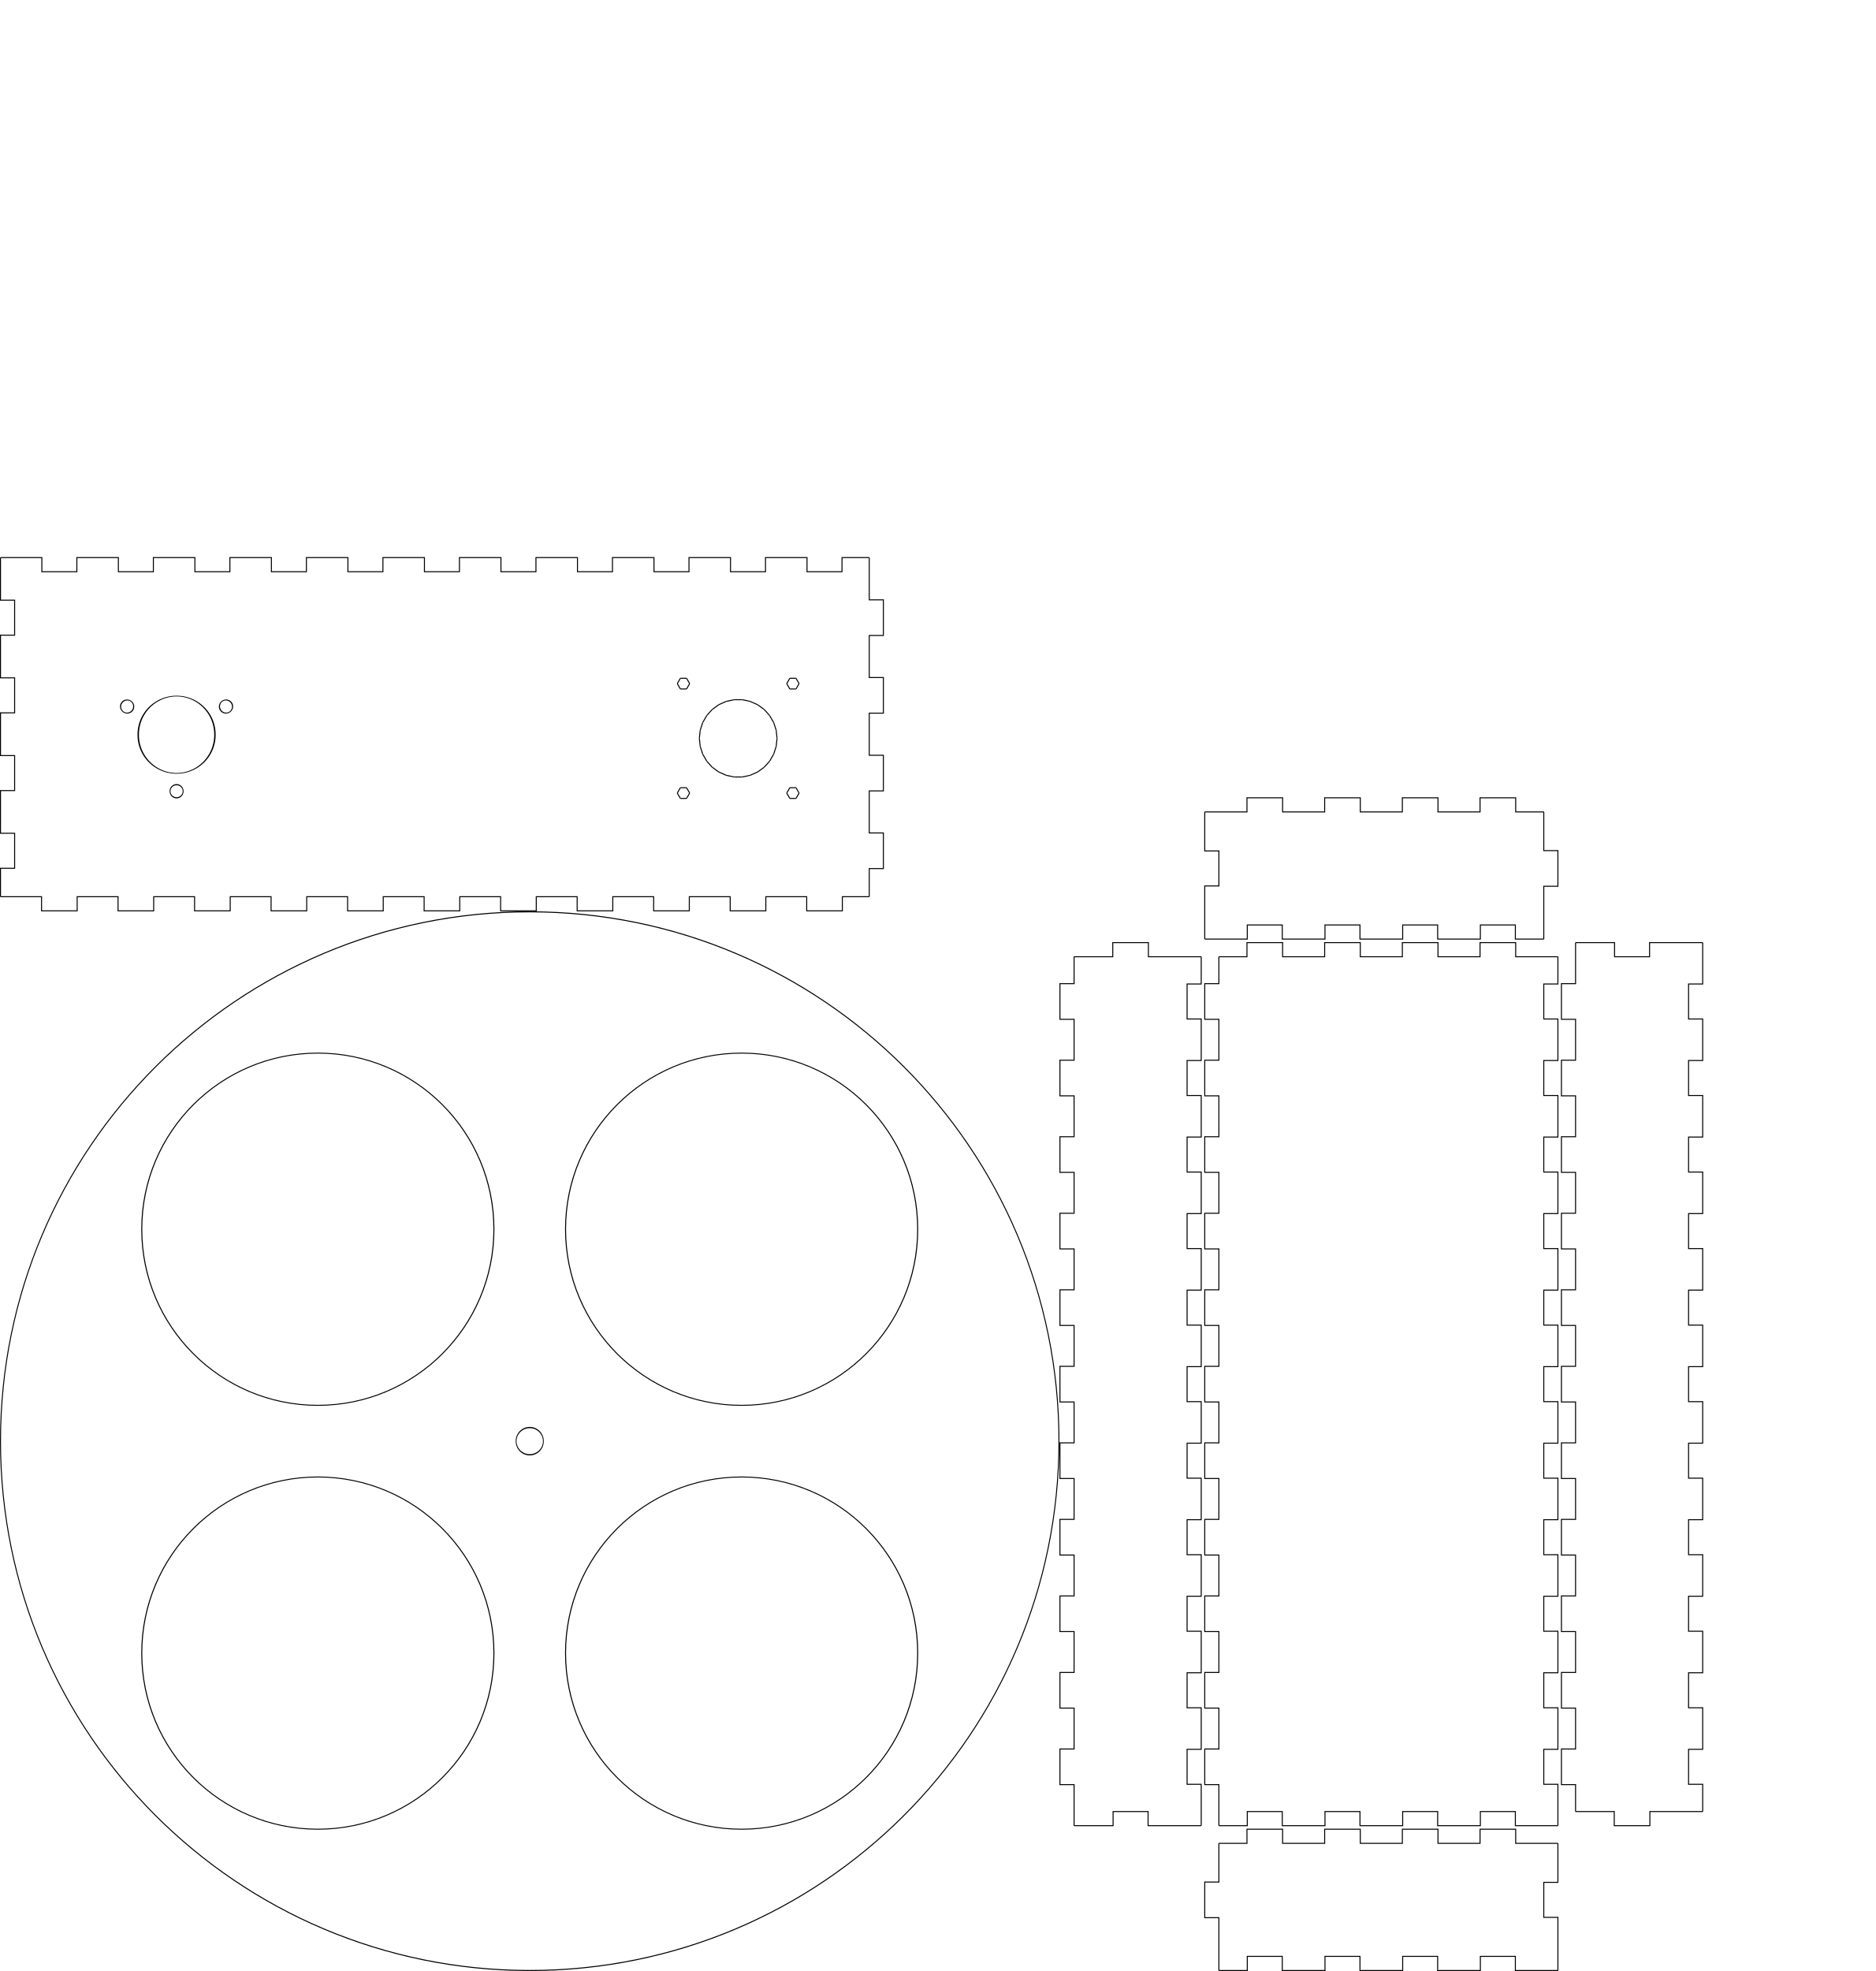
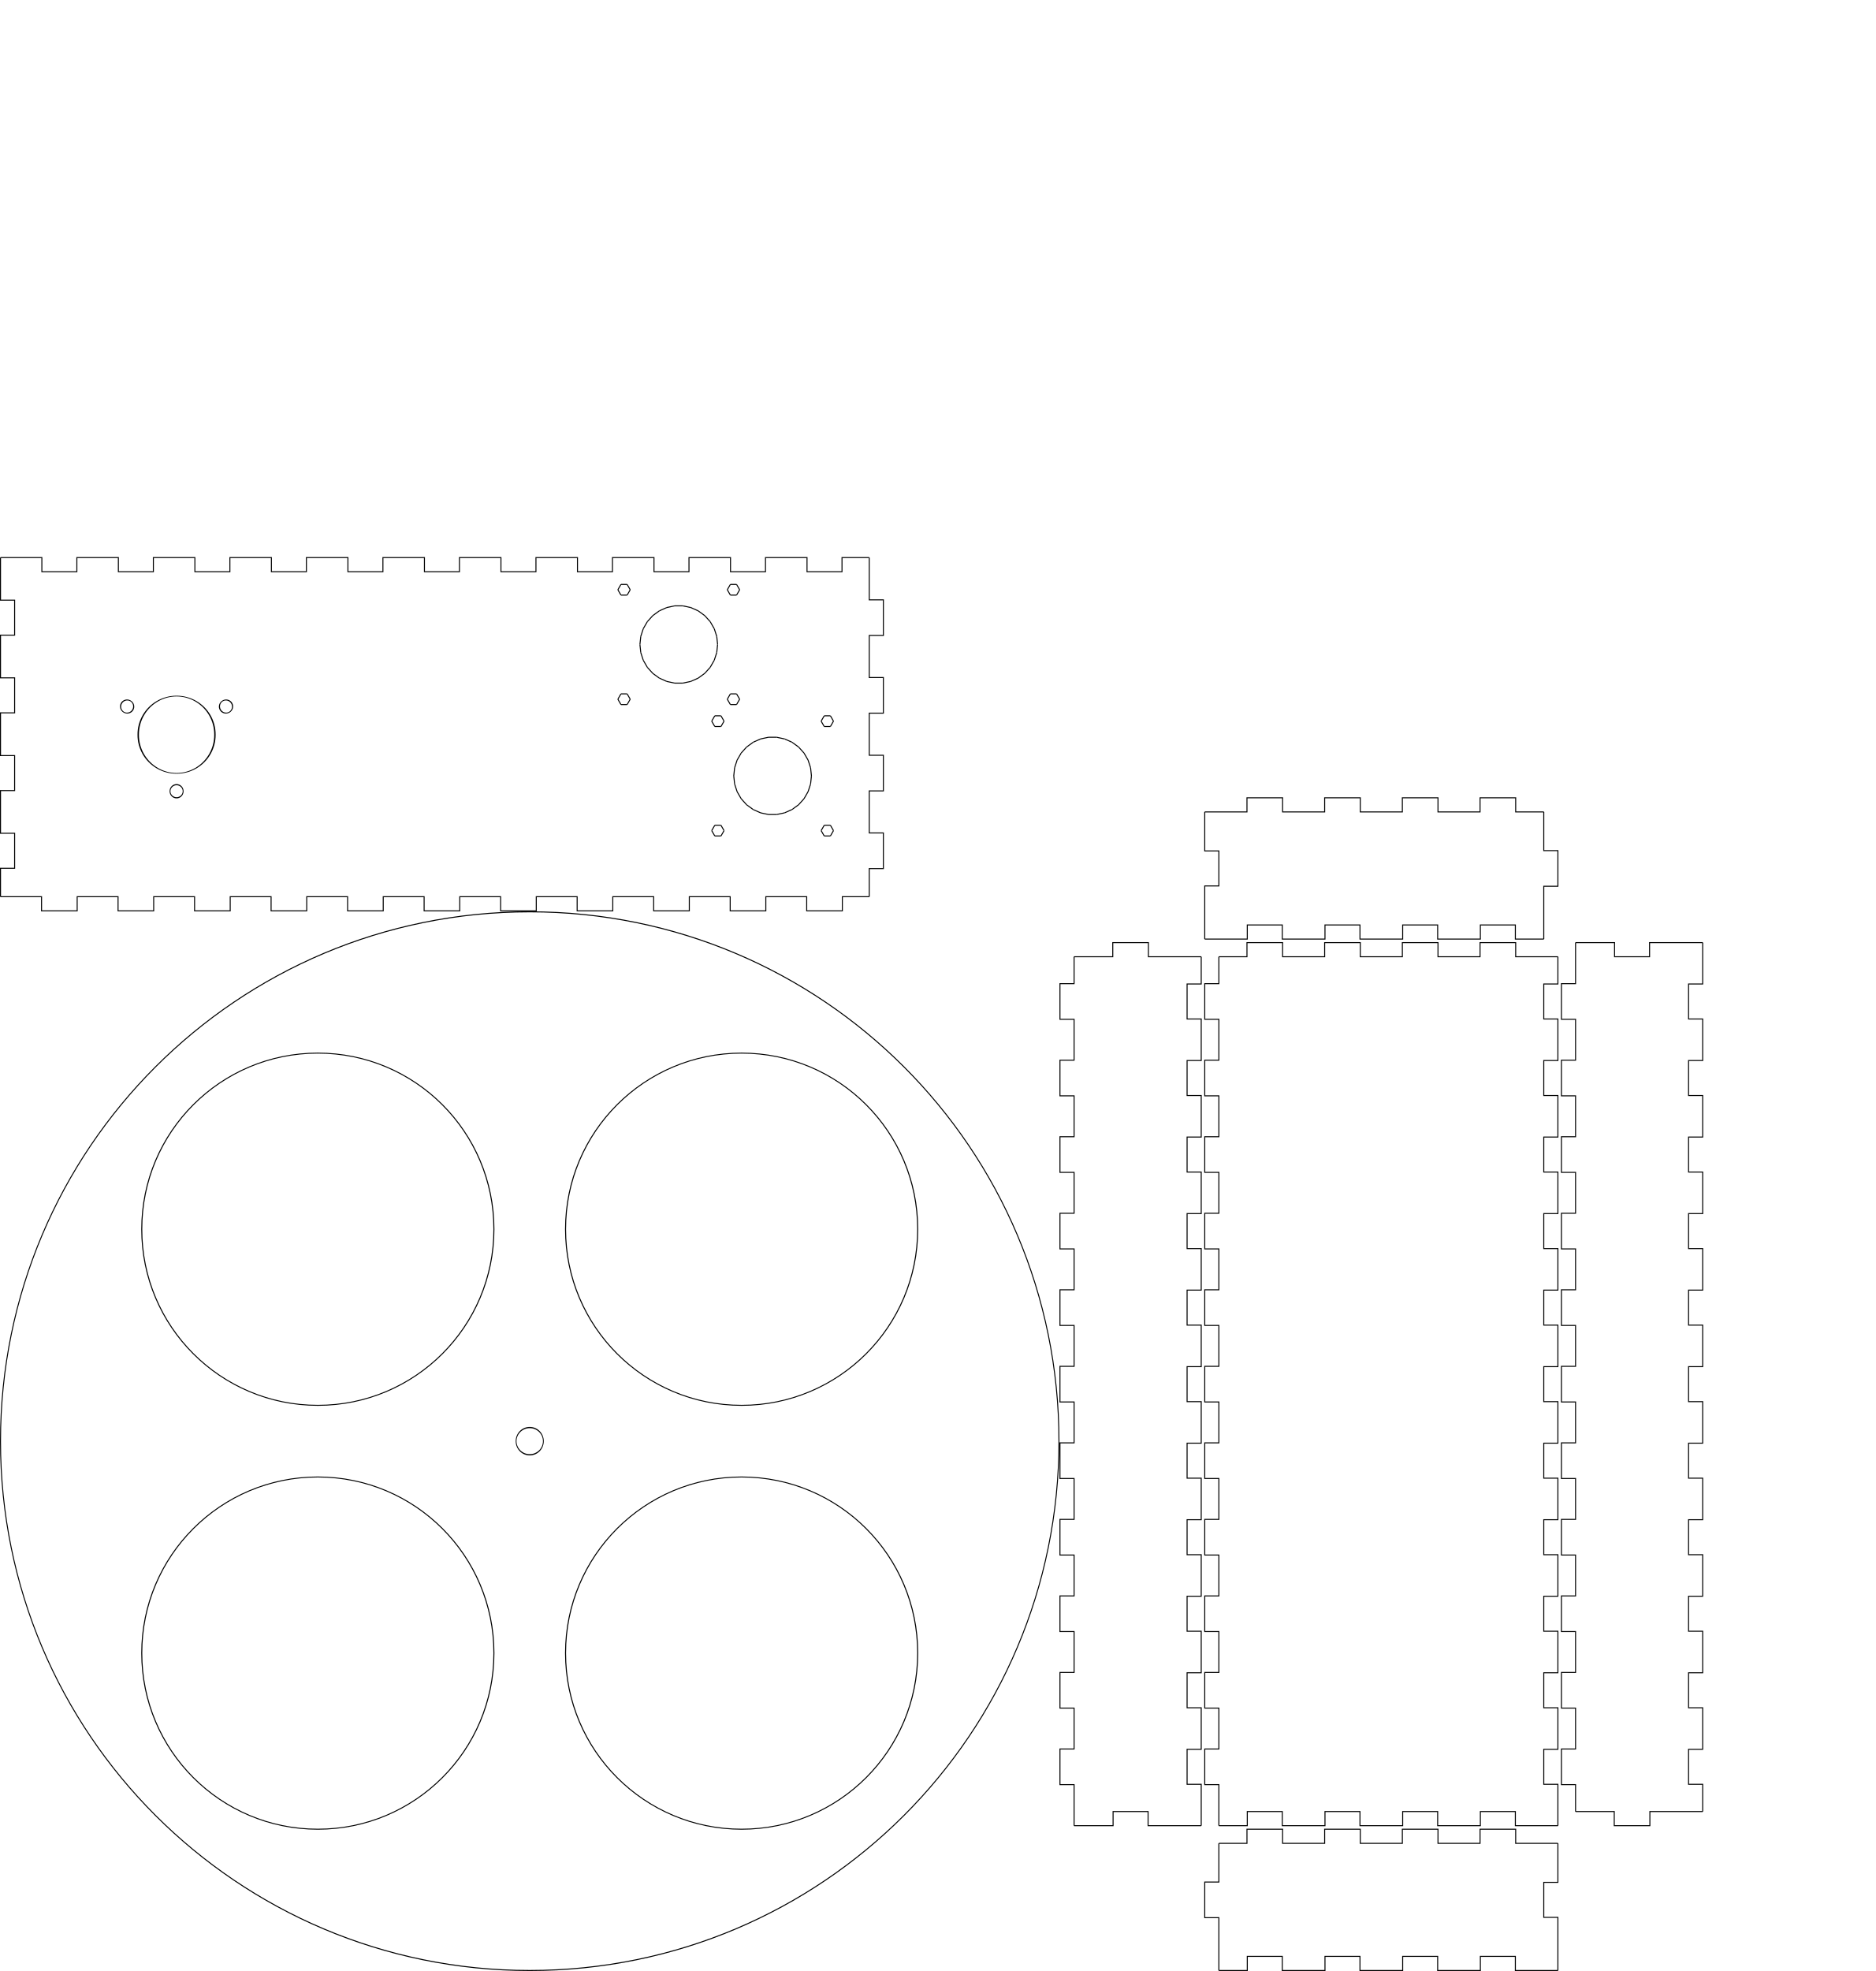
<svg xmlns="http://www.w3.org/2000/svg" xmlns:xlink="http://www.w3.org/1999/xlink" version="1.1" id="svg2" height="1977.165" width="1881.496">
  <defs id="defs4">
    <pattern y="0" x="0" width="8" patternUnits="userSpaceOnUse" id="Hatch" height="8">
      <path id="path3477" stroke-width="0.25" stroke="#000000" linecap="square" d="M8 4 l-4,4" />
      <path id="path3479" stroke-width="0.25" stroke="#000000" linecap="square" d="M6 2 l-4,4" />
      <path id="path3481" stroke-width="0.25" stroke="#000000" linecap="square" d="M4 0 l-4,4" />
    </pattern>
    <marker style="overflow:visible" refY="0.0" refX="0.0" orient="auto" id="DistanceX">
      <path id="path3474" style="stroke:#000000; stroke-width:0.5" d="M 3,-3 L -3,3 M 0,-5 L  0,5" />
    </marker>
  </defs>
  <g id="layer1" transform="translate(0,924.8044)">
    <g id="g3198">
      <path transform="matrix(0.6647934,0,0,0.6232437,166.9806,-167.5411)" d="m 1133.858,1445.669 c 0,156.553 -118.979,283.465 -265.748,283.465 -146.769,0 -265.748,-126.912 -265.748,-283.465 0,-156.553 118.979,-283.465 265.748,-283.465 146.769,0 265.748,126.911 265.748,283.465 z" id="path2983" style="fill:none;stroke:#000000;stroke-width:1.547;stroke-miterlimit:4;stroke-opacity:1;stroke-dasharray:none" />
      <use height="1977.165" width="1881.496" transform="translate(1.30473e-7,-425.1968)" id="use2985" xlink:href="#path2983" y="0" x="0" />
      <use height="1977.165" width="1881.496" transform="translate(-425.1968,2.2405252e-7)" id="use2987" xlink:href="#use2985" y="0" x="0" />
      <use height="1977.165" width="1881.496" transform="translate(-5.2417377e-7,425.1968)" id="use2989" xlink:href="#use2987" y="0" x="0" />
      <path transform="matrix(1.427233,0,0,1.498595,-404.0723,-1008.41)" d="m 1027.559,1020.472 c 0,195.691 -166.571,354.331 -372.047,354.331 -205.476,0 -372.047,-158.639 -372.047,-354.331 0,-195.691 166.571,-354.331 372.047,-354.331 205.476,0 372.047,158.639 372.047,354.331 z" id="path2991" style="fill:none;stroke:#000000;stroke-width:0.681;stroke-miterlimit:4;stroke-opacity:1;stroke-dasharray:none" />
      <path transform="matrix(0.2573,0,0,0.38595,444.8852,222.7412)" d="m 389.764,772.441 c 0,19.569 -23.796,35.433 -53.15,35.433 -29.354,0 -53.15,-15.864 -53.15,-35.433 0,-19.569 23.796,-35.433 53.15,-35.433 29.354,0 53.15,15.864 53.15,35.433 z" id="path3012" style="fill:none;stroke:#000000;stroke-width:3.16;stroke-miterlimit:4;stroke-opacity:1;stroke-dasharray:none" />
    </g>
    <g id="g3375">
      <path d="m 1580.815,892.412 0,-27.006 -14.173,0 0,-35.752 14.173,0 0,-41.02 -14.173,0 0,-35.752 14.173,0 0,-41.02 -14.173,0 0,-35.752 14.173,0 0,-41.02 -14.173,0 0,-35.752 14.173,0 0,-41.02 -14.173,0 0,-35.752 14.173,0 0,-41.02 -14.173,0 0,-35.752 14.173,0 0,-41.02 -14.173,0 0,-35.752 14.173,0 0,-41.02 -14.173,0 0,-35.752 14.173,0 0,-41.02 -14.173,0 0,-35.752 14.173,0 0,-41.02 -14.173,0 0,-35.752 14.173,0 0,-41.02 -14.173,0 0,-35.752 14.173,0 0,-41.179" style="fill:none;stroke:#000000" id="path3219" />
      <path d="m 1580.815,20.759 39.136,0 0,14.173 35.114,0 0,-14.173 53.309,0" style="fill:none;stroke:#000000" id="path3221" />
      <path d="m 1708.374,20.759 0,41.498 -14.173,0 0,35.114 14.173,0 0,41.657 -14.173,0 0,35.114 14.173,0 0,41.657 -14.173,0 0,35.114 14.173,0 0,41.657 -14.173,0 0,35.114 14.173,0 0,41.657 -14.173,0 0,35.114 14.173,0 0,41.657 -14.173,0 0,35.114 14.173,0 0,41.657 -14.173,0 0,35.114 14.173,0 0,41.657 -14.173,0 0,35.114 14.173,0 0,41.657 -14.173,0 0,35.114 14.173,0 0,41.657 -14.173,0 0,35.114 14.173,0 0,41.657 -14.173,0 0,35.114 14.173,0 0,27.325" style="fill:none;stroke:#000000" id="path3223" />
      <path d="m 1708.374,892.412 -52.99,0 0,14.173 -35.752,0 0,-14.173 -38.817,0" style="fill:none;stroke:#000000" id="path3225" />
    </g>
    <g id="g3381">
      <path d="m 1222.941,1051.861 0,-52.99 -14.173,0 0,-35.752 14.173,0 0,-38.817" style="fill:none;stroke:#000000" id="path3227" />
      <path d="m 1222.941,924.302 28.187,0 0,-14.173 35.752,0 0,14.173 42.201,0 0,-14.173 35.752,0 0,14.173 42.201,0 0,-14.173 35.752,0 0,14.173 42.201,0 0,-14.173 35.752,0 0,14.173 42.36,0" style="fill:none;stroke:#000000" id="path3229" />
      <path d="m 1563.098,924.302 0,39.136 -14.173,0 0,35.114 14.173,0 0,53.309" style="fill:none;stroke:#000000" id="path3231" />
      <path d="m 1563.098,1051.861 -42.679,0 0,-14.173 -35.114,0 0,14.173 -42.839,0 0,-14.173 -35.114,0 0,14.173 -42.839,0 0,-14.173 -35.114,0 0,14.173 -42.839,0 0,-14.173 -35.114,0 0,14.173 -28.506,0" style="fill:none;stroke:#000000" id="path3233" />
    </g>
    <g id="g3387">
      <path d="m 1222.941,906.585 0,-41.179 -14.173,0 0,-35.752 14.173,0 0,-41.02 -14.173,0 0,-35.752 14.173,0 0,-41.02 -14.173,0 0,-35.752 14.173,0 0,-41.02 -14.173,0 0,-35.752 14.173,0 0,-41.02 -14.173,0 0,-35.752 14.173,0 0,-41.02 -14.173,0 0,-35.752 14.173,0 0,-41.02 -14.173,0 0,-35.752 14.173,0 0,-41.02 -14.173,0 0,-35.752 14.173,0 0,-41.02 -14.173,0 0,-35.752 14.173,0 0,-41.02 -14.173,0 0,-35.752 14.173,0 0,-41.02 -14.173,0 0,-35.752 14.173,0 0,-27.006" style="fill:none;stroke:#000000" id="path3235" />
      <path d="m 1222.941,34.932 28.187,0 0,-14.173 35.752,0 0,14.173 42.201,0 0,-14.173 35.752,0 0,14.173 42.201,0 0,-14.173 35.752,0 0,14.173 42.201,0 0,-14.173 35.752,0 0,14.173 42.36,0" style="fill:none;stroke:#000000" id="path3237" />
      <path d="m 1563.098,34.932 0,27.325 -14.173,0 0,35.114 14.173,0 0,41.657 -14.173,0 0,35.114 14.173,0 0,41.657 -14.173,0 0,35.114 14.173,0 0,41.657 -14.173,0 0,35.114 14.173,0 0,41.657 -14.173,0 0,35.114 14.173,0 0,41.657 -14.173,0 0,35.114 14.173,0 0,41.657 -14.173,0 0,35.114 14.173,0 0,41.657 -14.173,0 0,35.114 14.173,0 0,41.657 -14.173,0 0,35.114 14.173,0 0,41.657 -14.173,0 0,35.114 14.173,0 0,41.657 -14.173,0 0,35.114 14.173,0 0,41.498" style="fill:none;stroke:#000000" id="path3239" />
      <path d="m 1563.098,906.585 -42.679,0 0,-14.173 -35.114,0 0,14.173 -42.839,0 0,-14.173 -35.114,0 0,14.173 -42.839,0 0,-14.173 -35.114,0 0,14.173 -42.839,0 0,-14.173 -35.114,0 0,14.173 -28.506,0" style="fill:none;stroke:#000000" id="path3241" />
    </g>
    <g id="g3363">
      <path d="m 1208.768,17.215 0,-53.309 14.173,0 0,-35.114 -14.173,0 0,-39.136" style="fill:none;stroke:#000000" id="path3243" />
      <path d="m 1208.768,-110.344 42.36,0 0,-14.173 35.752,0 0,14.173 42.201,0 0,-14.173 35.752,0 0,14.173 42.201,0 0,-14.173 35.752,0 0,14.173 42.201,0 0,-14.173 35.752,0 0,14.173 28.187,0" style="fill:none;stroke:#000000" id="path3245" />
      <path d="m 1548.925,-110.344 0,38.817 14.173,0 0,35.752 -14.173,0 0,52.99" style="fill:none;stroke:#000000" id="path3247" />
      <path d="m 1548.925,17.215 -28.506,0 0,-14.173 -35.114,0 0,14.173 -42.839,0 0,-14.173 -35.114,0 0,14.173 -42.839,0 0,-14.173 -35.114,0 0,14.173 -42.839,0 0,-14.173 -35.114,0 0,14.173 -42.679,0" style="fill:none;stroke:#000000" id="path3249" />
    </g>
    <g id="g3357" transform="matrix(0,1,-1,0,-127.5604,-1574.23)">
      <path d="m 1208.768,-128.06 0,-41.498 14.173,0 0,-35.114 -14.173,0 0,-41.657 14.173,0 0,-35.114 -14.173,0 0,-41.657 14.173,0 0,-35.114 -14.173,0 0,-41.657 14.173,0 0,-35.114 -14.173,0 0,-41.657 14.173,0 0,-35.114 -14.173,0 0,-41.657 14.173,0 0,-35.114 -14.173,0 0,-41.657 14.173,0 0,-35.114 -14.173,0 0,-41.657 14.173,0 0,-35.114 -14.173,0 0,-41.657 14.173,0 0,-35.114 -14.173,0 0,-41.657 14.173,0 0,-35.114 -14.173,0 0,-41.657 14.173,0 0,-35.114 -14.173,0 0,-27.325" style="fill:none;stroke:#000000" id="path3251" />
      <path d="m 1208.768,-999.714 42.36,0 0,-14.173 35.752,0 0,14.173 42.201,0 0,-14.173 35.752,0 0,14.173 42.201,0 0,-14.173 35.752,0 0,14.173 42.201,0 0,-14.173 35.752,0 0,14.173 28.187,0" style="fill:none;stroke:#000000" id="path3253" />
      <path d="m 1548.925,-999.714 0,27.006 14.173,0 0,35.752 -14.173,0 0,41.02 14.173,0 0,35.752 -14.173,0 0,41.02 14.173,0 0,35.752 -14.173,0 0,41.02 14.173,0 0,35.752 -14.173,0 0,41.02 14.173,0 0,35.752 -14.173,0 0,41.02 14.173,0 0,35.752 -14.173,0 0,41.02 14.173,0 0,35.752 -14.173,0 0,41.02 14.173,0 0,35.752 -14.173,0 0,41.02 14.173,0 0,35.752 -14.173,0 0,41.02 14.173,0 0,35.752 -14.173,0 0,41.02 14.173,0 0,35.752 -14.173,0 0,41.179" style="fill:none;stroke:#000000" id="path3255" />
      <path d="m 1548.925,-128.06 -28.506,0 0,-14.173 -35.114,0 0,14.173 -42.839,0 0,-14.173 -35.114,0 0,14.173 -42.839,0 0,-14.173 -35.114,0 0,14.173 -42.839,0 0,-14.173 -35.114,0 0,14.173 -42.679,0" style="fill:none;stroke:#000000" id="path3257" />
    </g>
    <g id="g3369">
      <path d="m 1077.665,906.585 0,-41.179 -14.173,0 0,-35.752 14.173,0 0,-41.02 -14.173,0 0,-35.752 14.173,0 0,-41.02 -14.173,0 0,-35.752 14.173,0 0,-41.02 -14.173,0 0,-35.752 14.173,0 0,-41.02 -14.173,0 0,-35.752 14.173,0 0,-41.02 -14.173,0 0,-35.752 14.173,0 0,-41.02 -14.173,0 0,-35.752 14.173,0 0,-41.02 -14.173,0 0,-35.752 14.173,0 0,-41.02 -14.173,0 0,-35.752 14.173,0 0,-41.02 -14.173,0 0,-35.752 14.173,0 0,-41.02 -14.173,0 0,-35.752 14.173,0 0,-27.006" style="fill:none;stroke:#000000" id="path3259" />
      <path d="m 1077.665,34.932 38.817,0 0,-14.173 35.752,0 0,14.173 52.99,0" style="fill:none;stroke:#000000" id="path3261" />
      <path d="m 1205.224,34.932 0,27.325 -14.173,0 0,35.114 14.173,0 0,41.657 -14.173,0 0,35.114 14.173,0 0,41.657 -14.173,0 0,35.114 14.173,0 0,41.657 -14.173,0 0,35.114 14.173,0 0,41.657 -14.173,0 0,35.114 14.173,0 0,41.657 -14.173,0 0,35.114 14.173,0 0,41.657 -14.173,0 0,35.114 14.173,0 0,41.657 -14.173,0 0,35.114 14.173,0 0,41.657 -14.173,0 0,35.114 14.173,0 0,41.657 -14.173,0 0,35.114 14.173,0 0,41.657 -14.173,0 0,35.114 14.173,0 0,41.498" style="fill:none;stroke:#000000" id="path3263" />
      <path d="m 1205.224,906.585 -53.309,0 0,-14.173 -35.114,0 0,14.173 -39.136,0" style="fill:none;stroke:#000000" id="path3265" />
    </g>
    <g id="g3441">
      <g id="g3435">
        <path style="fill:none;stroke:#000000;stroke-width:0.648;stroke-miterlimit:4;stroke-opacity:1;stroke-dasharray:none" id="path3393" d="m 460.63,311.811 a 17.717,35.433 0 1 1 -35.433,0 17.717,35.433 0 1 1 35.433,0 z" transform="matrix(2.1719,0,0,1.08595,-784.7982,-526.4077)" />
        <path style="fill:none;stroke:#000000;stroke-width:9.274;stroke-miterlimit:4;stroke-opacity:1;stroke-dasharray:none" id="path3395" d="m 318.898,400.394 a 70.866,53.15 0 1 1 -141.732,0 70.866,53.15 0 1 1 141.732,0 z" transform="matrix(0.092975,0,0,0.1239667,154.1046,-180.7392)" />
        <path transform="matrix(-0.0464875,-0.08051871,0.1073583,-0.06198334,195.3003,-171.2726)" d="m 318.898,400.394 a 70.866,53.15 0 1 1 -141.732,0 70.866,53.15 0 1 1 141.732,0 z" id="path3411" style="fill:none;stroke:#000000;stroke-width:9.274;stroke-miterlimit:4;stroke-opacity:1;stroke-dasharray:none" />
        <path style="fill:none;stroke:#000000;stroke-width:9.274;stroke-miterlimit:4;stroke-opacity:1;stroke-dasharray:none" id="path3425" d="m 318.898,400.394 a 70.866,53.15 0 1 1 -141.732,0 70.866,53.15 0 1 1 141.732,0 z" transform="matrix(0.0464875,-0.08051871,-0.1073583,-0.06198334,159.0154,-171.2726)" />
      </g>
    </g>
-     <g id="g3483" transform="translate(740.6523,-1236.514)">
+     <g id="g3483" transform="translate(681.0236,-1330.665)">
      <path id="path3485" style="fill:none;stroke:#000000" d="m -61.101,1107.262 3.1,-5.372" />
      <path id="path3487" style="fill:none;stroke:#000000" d="m -58,1101.891 6.201,0" />
      <path id="path3489" style="fill:none;stroke:#000000" d="m -51.8,1101.891 3.1,5.372" />
      <path id="path3491" style="fill:none;stroke:#000000" d="m -48.699,1107.262 -3.1,5.372" />
      <path id="path3493" style="fill:none;stroke:#000000" d="m -51.8,1112.634 -6.201,0" />
      <path id="path3495" style="fill:none;stroke:#000000" d="m -58,1112.634 -3.1,-5.372" />
      <path id="path3497" style="fill:none;stroke:#000000" d="m -61.101,997.462 3.1,-5.372" />
      <path id="path3499" style="fill:none;stroke:#000000" d="m -58,992.091 6.201,0" />
      <path id="path3501" style="fill:none;stroke:#000000" d="m -51.8,992.091 3.1,5.372" />
      <path id="path3503" style="fill:none;stroke:#000000" d="m -48.699,997.462 -3.1,5.372" />
      <path id="path3505" style="fill:none;stroke:#000000" d="m -51.8,1002.834 -6.201,0" />
      <path id="path3507" style="fill:none;stroke:#000000" d="m -58,1002.834 -3.1,-5.372" />
      <path id="path3509" style="fill:none;stroke:#000000" d="m -38.969,1052.362 0.85,-8.104" />
      <path id="path3511" style="fill:none;stroke:#000000" d="m -38.119,1044.259 2.519,-7.746" />
      <path id="path3513" style="fill:none;stroke:#000000" d="m -35.6,1036.513 4.071,-7.058" />
      <path id="path3515" style="fill:none;stroke:#000000" d="m -31.528,1029.455 5.453,-6.052" />
      <path id="path3517" style="fill:none;stroke:#000000" d="m -26.075,1023.403 6.591,-4.791" />
      <path id="path3519" style="fill:none;stroke:#000000" d="m -19.485,1018.612 7.441,-3.313" />
      <path id="path3521" style="fill:none;stroke:#000000" d="m -12.044,1015.299 7.969,-1.694" />
      <path id="path3523" style="fill:none;stroke:#000000" d="m -4.075,1013.606 8.15,0" />
      <path id="path3525" style="fill:none;stroke:#000000" d="m 4.075,1013.606 7.969,1.694" />
      <path id="path3527" style="fill:none;stroke:#000000" d="m 12.044,1015.299 7.441,3.313" />
      <path id="path3529" style="fill:none;stroke:#000000" d="m 19.485,1018.612 6.591,4.791" />
      <path id="path3531" style="fill:none;stroke:#000000" d="m 26.075,1023.403 5.453,6.052" />
      <path id="path3533" style="fill:none;stroke:#000000" d="m 31.528,1029.455 4.071,7.058" />
      <path id="path3535" style="fill:none;stroke:#000000" d="m 35.6,1036.513 2.519,7.746" />
      <path id="path3537" style="fill:none;stroke:#000000" d="m 38.119,1044.259 0.85,8.104" />
      <path id="path3539" style="fill:none;stroke:#000000" d="m 38.969,1052.362 -0.85,8.104" />
      <path id="path3541" style="fill:none;stroke:#000000" d="m 38.119,1060.466 -2.519,7.746" />
      <path id="path3543" style="fill:none;stroke:#000000" d="m 35.6,1068.211 -4.071,7.058" />
      <path id="path3545" style="fill:none;stroke:#000000" d="m 31.528,1075.27 -5.453,6.052" />
      <path id="path3547" style="fill:none;stroke:#000000" d="m 26.075,1081.322 -6.591,4.79" />
      <path id="path3549" style="fill:none;stroke:#000000" d="m 19.485,1086.112 -7.441,3.313" />
      <path id="path3551" style="fill:none;stroke:#000000" d="m 12.044,1089.425 -7.969,1.694" />
      <path id="path3553" style="fill:none;stroke:#000000" d="m 4.075,1091.119 -8.15,0" />
      <path id="path3555" style="fill:none;stroke:#000000" d="m -4.075,1091.119 -7.969,-1.694" />
      <path id="path3557" style="fill:none;stroke:#000000" d="m -12.044,1089.425 -7.441,-3.313" />
      <path id="path3559" style="fill:none;stroke:#000000" d="m -19.485,1086.112 -6.591,-4.79" />
      <path id="path3561" style="fill:none;stroke:#000000" d="m -26.075,1081.322 -5.453,-6.052" />
      <path id="path3563" style="fill:none;stroke:#000000" d="m -31.528,1075.27 -4.071,-7.058" />
      <path id="path3565" style="fill:none;stroke:#000000" d="m -35.6,1068.211 -2.519,-7.746" />
      <path id="path3567" style="fill:none;stroke:#000000" d="m -38.119,1060.466 -0.85,-8.104" />
      <path id="path3569" style="fill:none;stroke:#000000" d="m 48.699,1107.262 3.1,-5.372" />
      <path id="path3571" style="fill:none;stroke:#000000" d="m 51.8,1101.891 6.201,0" />
      <path id="path3573" style="fill:none;stroke:#000000" d="m 58,1101.891 3.1,5.372" />
      <path id="path3575" style="fill:none;stroke:#000000" d="m 61.101,1107.262 -3.1,5.372" />
      <path id="path3577" style="fill:none;stroke:#000000" d="m 58,1112.634 -6.201,0" />
      <path id="path3579" style="fill:none;stroke:#000000" d="m 51.8,1112.634 -3.1,-5.372" />
      <path id="path3581" style="fill:none;stroke:#000000" d="m 48.699,997.462 3.1,-5.372" />
      <path id="path3583" style="fill:none;stroke:#000000" d="m 51.8,992.091 6.201,0" />
      <path id="path3585" style="fill:none;stroke:#000000" d="m 58,992.091 3.1,5.372" />
      <path id="path3587" style="fill:none;stroke:#000000" d="m 61.101,997.462 -3.1,5.372" />
      <path id="path3589" style="fill:none;stroke:#000000" d="m 58,1002.834 -6.201,0" />
      <path id="path3591" style="fill:none;stroke:#000000" d="m 51.8,1002.834 -3.1,-5.372" />
    </g>
+     <g transform="translate(775.1743,-1198.854)" id="g3658">
+       <path d="m -61.101,1107.262 3.1,-5.372" style="fill:none;stroke:#000000" id="path3660" />
+       <path d="m -58,1101.891 6.201,0" style="fill:none;stroke:#000000" id="path3662" />
+       <path d="m -51.8,1101.891 3.1,5.372" style="fill:none;stroke:#000000" id="path3664" />
+       <path d="m -48.699,1107.262 -3.1,5.372" style="fill:none;stroke:#000000" id="path3666" />
+       <path d="m -51.8,1112.634 -6.201,0" style="fill:none;stroke:#000000" id="path3668" />
+       <path d="m -58,1112.634 -3.1,-5.372" style="fill:none;stroke:#000000" id="path3670" />
+       <path d="m -61.101,997.462 3.1,-5.372" style="fill:none;stroke:#000000" id="path3672" />
+       <path d="m -58,992.091 6.201,0" style="fill:none;stroke:#000000" id="path3674" />
+       <path d="m -51.8,992.091 3.1,5.372" style="fill:none;stroke:#000000" id="path3676" />
+       <path d="m -48.699,997.462 -3.1,5.372" style="fill:none;stroke:#000000" id="path3678" />
+       <path d="m -51.8,1002.834 -6.201,0" style="fill:none;stroke:#000000" id="path3680" />
+       <path d="m -58,1002.834 -3.1,-5.372" style="fill:none;stroke:#000000" id="path3682" />
+       <path d="m -38.969,1052.362 0.85,-8.104" style="fill:none;stroke:#000000" id="path3684" />
+       <path d="m -38.119,1044.259 2.519,-7.746" style="fill:none;stroke:#000000" id="path3686" />
+       <path d="m -35.6,1036.513 4.071,-7.058" style="fill:none;stroke:#000000" id="path3688" />
+       <path d="m -31.528,1029.455 5.453,-6.052" style="fill:none;stroke:#000000" id="path3690" />
+       <path d="m -26.075,1023.403 6.591,-4.791" style="fill:none;stroke:#000000" id="path3692" />
+       <path d="m -19.485,1018.612 7.441,-3.313" style="fill:none;stroke:#000000" id="path3694" />
+       <path d="m -12.044,1015.299 7.969,-1.694" style="fill:none;stroke:#000000" id="path3696" />
+       <path d="m -4.075,1013.606 8.15,0" style="fill:none;stroke:#000000" id="path3698" />
+       <path d="m 4.075,1013.606 7.969,1.694" style="fill:none;stroke:#000000" id="path3700" />
+       <path d="m 12.044,1015.299 7.441,3.313" style="fill:none;stroke:#000000" id="path3702" />
+       <path d="m 19.485,1018.612 6.591,4.791" style="fill:none;stroke:#000000" id="path3704" />
+       <path d="m 26.075,1023.403 5.453,6.052" style="fill:none;stroke:#000000" id="path3706" />
+       <path d="m 31.528,1029.455 4.071,7.058" style="fill:none;stroke:#000000" id="path3708" />
+       <path d="m 35.6,1036.513 2.519,7.746" style="fill:none;stroke:#000000" id="path3710" />
+       <path d="m 38.119,1044.259 0.85,8.104" style="fill:none;stroke:#000000" id="path3712" />
+       <path d="m 38.969,1052.362 -0.85,8.104" style="fill:none;stroke:#000000" id="path3714" />
+       <path d="m 38.119,1060.466 -2.519,7.746" style="fill:none;stroke:#000000" id="path3716" />
+       <path d="m 35.6,1068.211 -4.071,7.058" style="fill:none;stroke:#000000" id="path3718" />
+       <path d="m 31.528,1075.27 -5.453,6.052" style="fill:none;stroke:#000000" id="path3720" />
+       <path d="m 26.075,1081.322 -6.591,4.79" style="fill:none;stroke:#000000" id="path3722" />
+       <path d="m 19.485,1086.112 -7.441,3.313" style="fill:none;stroke:#000000" id="path3724" />
+       <path d="m 12.044,1089.425 -7.969,1.694" style="fill:none;stroke:#000000" id="path3726" />
+       <path d="m 4.075,1091.119 -8.15,0" style="fill:none;stroke:#000000" id="path3728" />
+       <path d="m -4.075,1091.119 -7.969,-1.694" style="fill:none;stroke:#000000" id="path3730" />
+       <path d="m -12.044,1089.425 -7.441,-3.313" style="fill:none;stroke:#000000" id="path3732" />
+       <path d="m -19.485,1086.112 -6.591,-4.79" style="fill:none;stroke:#000000" id="path3734" />
+       <path d="m -26.075,1081.322 -5.453,-6.052" style="fill:none;stroke:#000000" id="path3736" />
+       <path d="m -31.528,1075.27 -4.071,-7.058" style="fill:none;stroke:#000000" id="path3738" />
+       <path d="m -35.6,1068.211 -2.519,-7.746" style="fill:none;stroke:#000000" id="path3740" />
+       <path d="m -38.119,1060.466 -0.85,-8.104" style="fill:none;stroke:#000000" id="path3742" />
+       <path d="m 48.699,1107.262 3.1,-5.372" style="fill:none;stroke:#000000" id="path3744" />
+       <path d="m 51.8,1101.891 6.201,0" style="fill:none;stroke:#000000" id="path3746" />
+       <path d="m 58,1101.891 3.1,5.372" style="fill:none;stroke:#000000" id="path3748" />
+       <path d="m 61.101,1107.262 -3.1,5.372" style="fill:none;stroke:#000000" id="path3750" />
+       <path d="m 58,1112.634 -6.201,0" style="fill:none;stroke:#000000" id="path3752" />
+       <path d="m 51.8,1112.634 -3.1,-5.372" style="fill:none;stroke:#000000" id="path3754" />
+       <path d="m 48.699,997.462 3.1,-5.372" style="fill:none;stroke:#000000" id="path3756" />
+       <path d="m 51.8,992.091 6.201,0" style="fill:none;stroke:#000000" id="path3758" />
+       <path d="m 58,992.091 3.1,5.372" style="fill:none;stroke:#000000" id="path3760" />
+       <path d="m 61.101,997.462 -3.1,5.372" style="fill:none;stroke:#000000" id="path3762" />
+       <path d="m 58,1002.834 -6.201,0" style="fill:none;stroke:#000000" id="path3764" />
+       <path d="m 51.8,1002.834 -3.1,-5.372" style="fill:none;stroke:#000000" id="path3766" />
+     </g>
  </g>
  <g id="g3059" />
  <g id="g3268" />
</svg>
